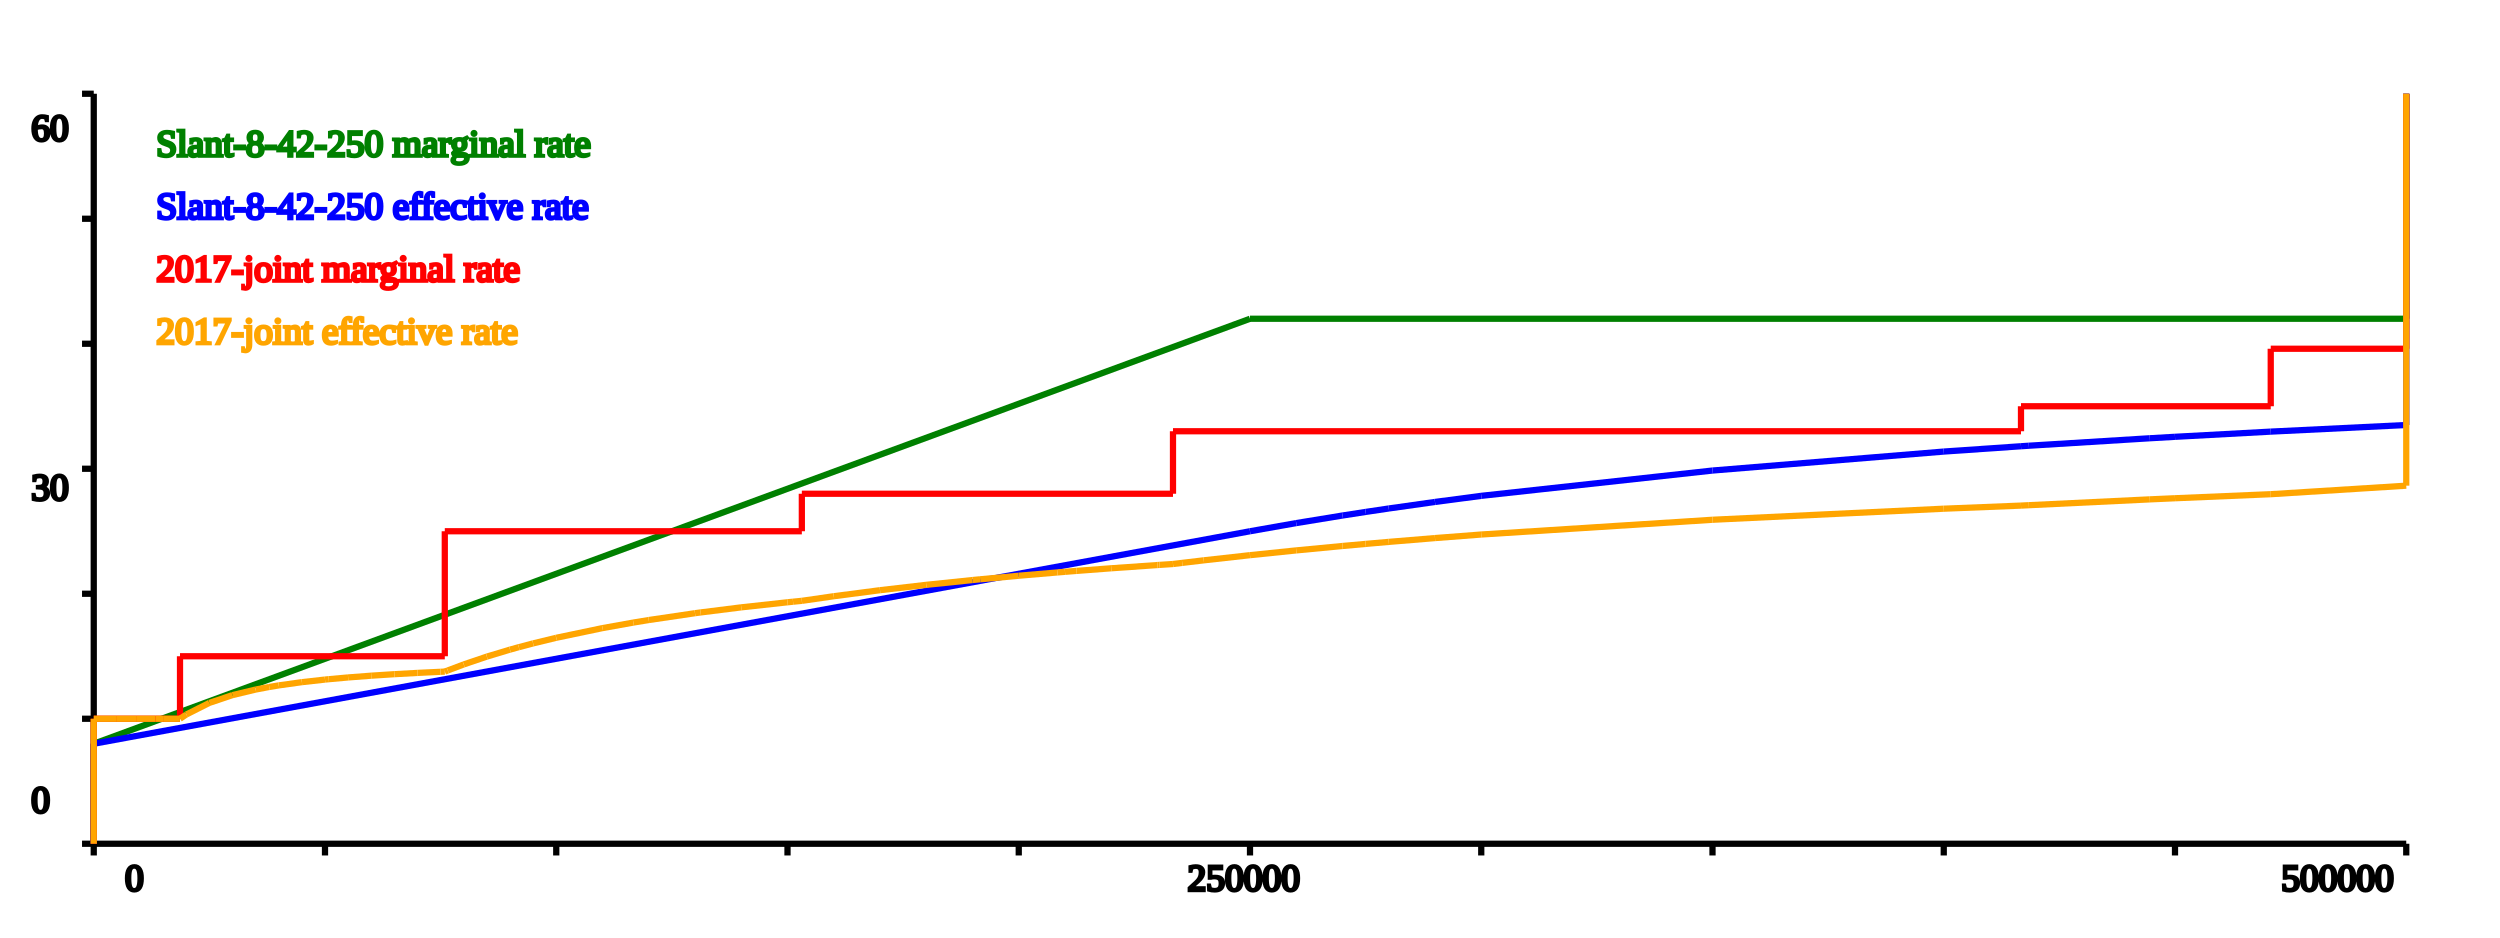
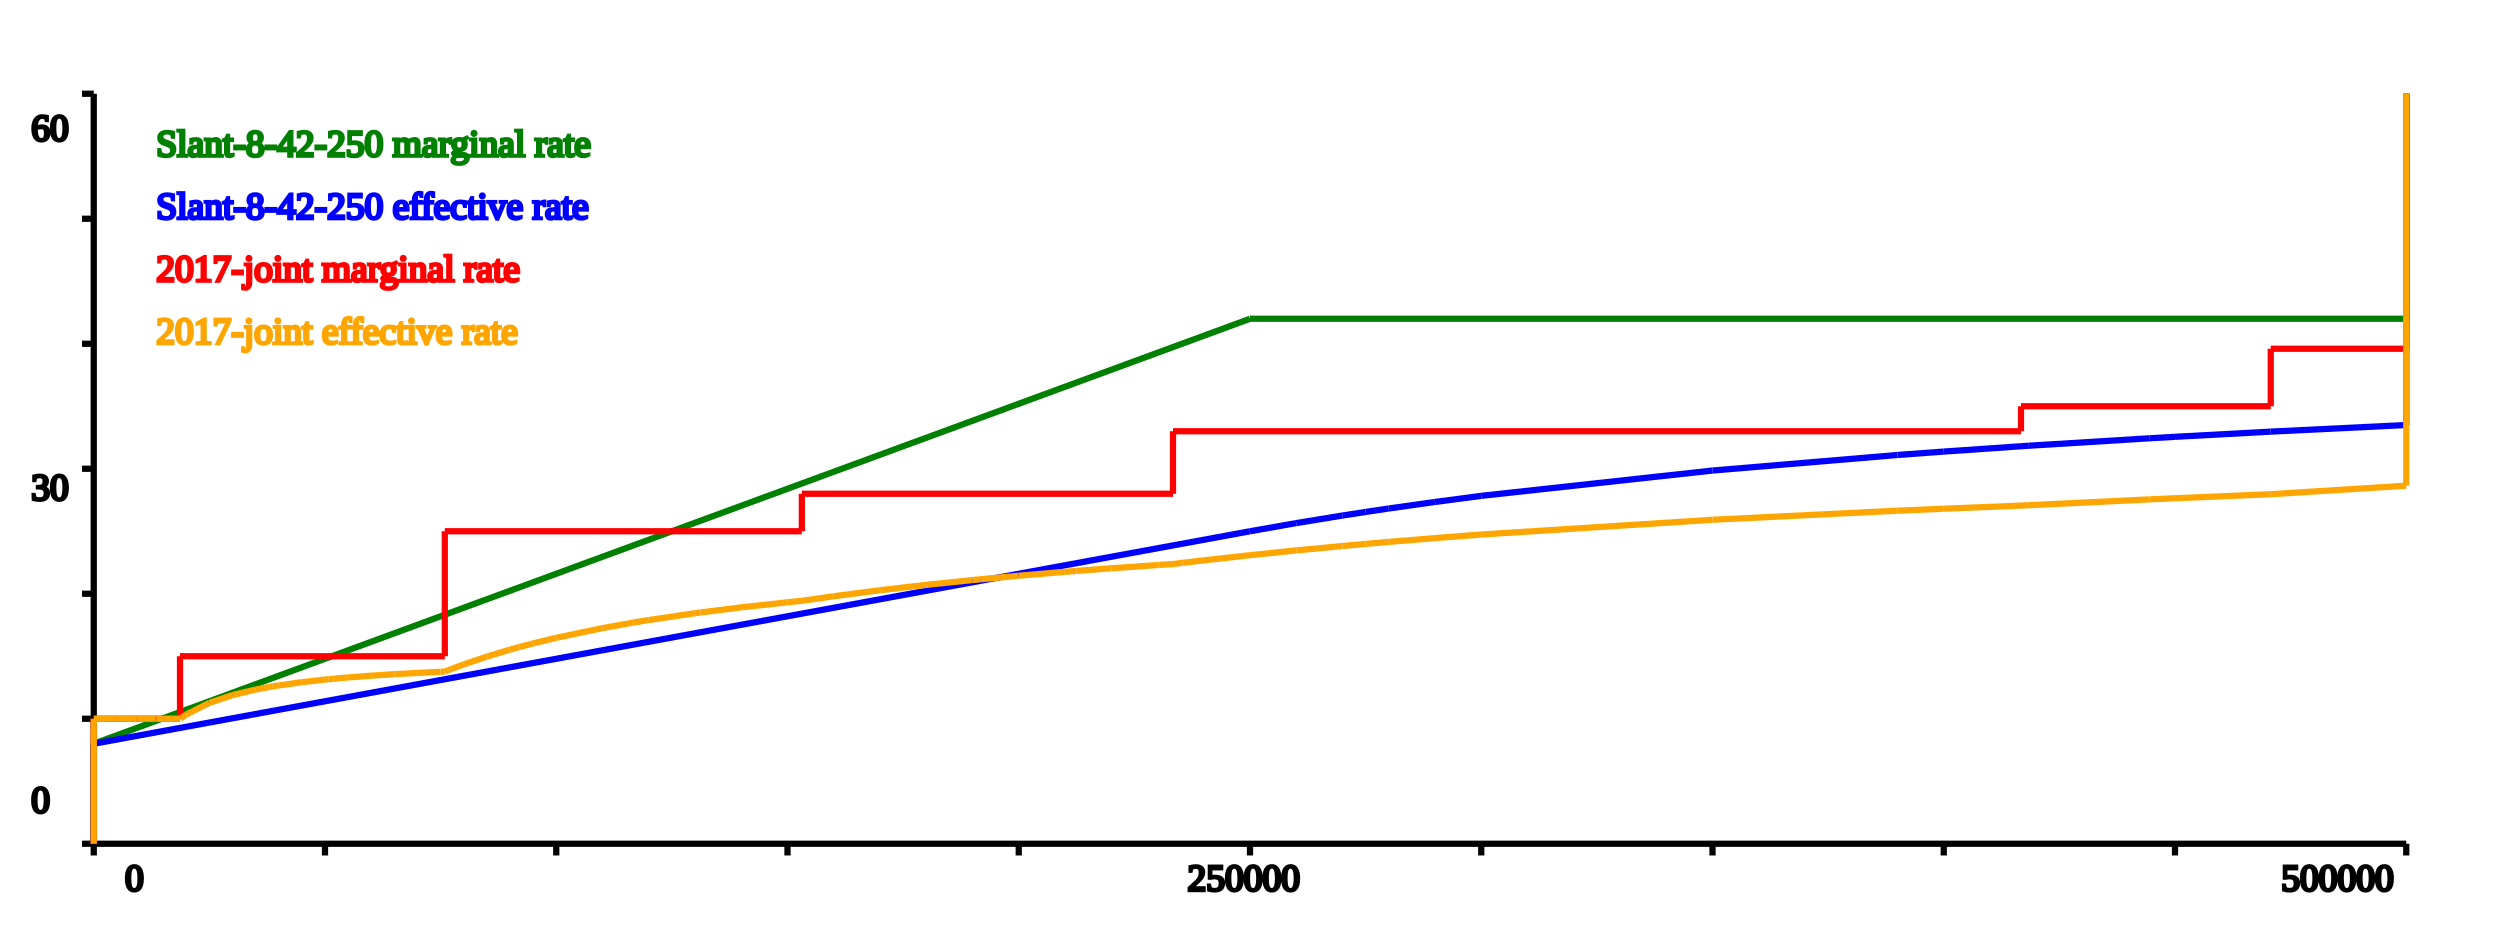
<svg xmlns="http://www.w3.org/2000/svg" height="300" width="800">
-   <g id="n1107227">
-     <g id="axis7084638" />
-     <g id="axisn8844577">
+   <g id="n0902119">
+     <g id="axis8837969" />
+     <g id="axisn8513434">
      <line style="stroke: black; stroke-width: 2" x1="30" x2="770" y1="270" y2="270" />
      <line style="stroke: black; stroke-width: 2" x1="30" x2="30" y1="30" y2="270" />
      <line style="stroke: black; stroke-width: 2" x1="30" x2="30" y1="270" y2="273.75" />
      <text transform="rotate(90,30,277.5)" x="30" y="277.5" />
      <text transform="rotate(90,29.99926,277.5)" x="29.999" y="277.5" />
      <line style="stroke: black; stroke-width: 2" x1="104" x2="104" y1="270" y2="273.75" />
      <text transform="rotate(90,104,277.5)" x="104" y="277.5" />
      <text transform="rotate(90,103.9993,277.5)" x="103.999" y="277.5" />
      <line style="stroke: black; stroke-width: 2" x1="178" x2="178" y1="270" y2="273.75" />
      <text transform="rotate(90,178,277.5)" x="178" y="277.5" />
      <text transform="rotate(90,177.9993,277.5)" x="177.999" y="277.5" />
      <line style="stroke: black; stroke-width: 2" x1="252" x2="252" y1="270" y2="273.75" />
      <text transform="rotate(90,252,277.5)" x="252" y="277.5" />
      <text transform="rotate(90,251.9993,277.5)" x="251.999" y="277.5" />
      <line style="stroke: black; stroke-width: 2" x1="326" x2="326" y1="270" y2="273.75" />
      <text transform="rotate(90,326,277.5)" x="326" y="277.5" />
      <text transform="rotate(90,325.9993,277.5)" x="325.999" y="277.5" />
      <line style="stroke: black; stroke-width: 2" x1="400" x2="400" y1="270" y2="273.75" />
      <text transform="rotate(90,400,277.5)" x="400" y="277.5" />
      <text transform="rotate(90,399.9993,277.5)" x="399.999" y="277.5" />
      <line style="stroke: black; stroke-width: 2" x1="474" x2="474" y1="270" y2="273.75" />
      <text transform="rotate(90,474,277.5)" x="474" y="277.5" />
      <text transform="rotate(90,473.9993,277.5)" x="473.999" y="277.5" />
      <line style="stroke: black; stroke-width: 2" x1="548" x2="548" y1="270" y2="273.75" />
      <text transform="rotate(90,548,277.5)" x="548" y="277.5" />
      <text transform="rotate(90,547.9993,277.5)" x="547.999" y="277.5" />
      <line style="stroke: black; stroke-width: 2" x1="622" x2="622" y1="270" y2="273.75" />
      <text transform="rotate(90,622,277.5)" x="622" y="277.5" />
      <text transform="rotate(90,621.9993,277.5)" x="621.999" y="277.5" />
      <line style="stroke: black; stroke-width: 2" x1="696" x2="696" y1="270" y2="273.75" />
      <text transform="rotate(90,696,277.5)" x="696" y="277.5" />
      <text transform="rotate(90,695.9993,277.5)" x="695.999" y="277.5" />
      <line style="stroke: black; stroke-width: 2" x1="770" x2="770" y1="270" y2="273.75" />
      <text transform="rotate(90,770,277.5)" x="770" y="277.5" />
      <text transform="rotate(90,769.9993,277.5)" x="769.999" y="277.5" />
      <line style="stroke: black; stroke-width: 2" x1="30" x2="26.25" y1="270" y2="270" />
      <text x="0" y="270" />
      <text x="29.999" y="270" />
      <line style="stroke: black; stroke-width: 2" x1="30" x2="26.25" y1="230" y2="230" />
      <text x="0" y="230" />
      <text x="30.014" y="230" />
      <line style="stroke: black; stroke-width: 2" x1="30" x2="26.25" y1="190" y2="190" />
      <text x="0" y="190" />
      <text x="30.029" y="190" />
      <line style="stroke: black; stroke-width: 2" x1="30" x2="26.25" y1="150" y2="150" />
      <text x="0" y="150" />
      <text x="30.044" y="150" />
      <line style="stroke: black; stroke-width: 2" x1="30" x2="26.25" y1="110" y2="110" />
      <text x="0" y="110" />
      <text x="30.058" y="110" />
      <line style="stroke: black; stroke-width: 2" x1="30" x2="26.25" y1="70" y2="70" />
      <text x="0" y="70" />
      <text x="30.073" y="70" />
      <line style="stroke: black; stroke-width: 2" x1="30" x2="26.25" y1="30" y2="30" />
      <text x="0" y="30" />
      <text x="30.088" y="30" />
    </g>
  </g>
  <text fill="black" stroke="black" x="40" y="285">0</text>
  <text fill="black" stroke="black" x="380" y="285">250000</text>
  <text fill="black" stroke="black" x="730" y="285">500000</text>
  <text fill="black" stroke="black" x="10" y="260">0</text>
  <text fill="black" stroke="black" x="10" y="160">30</text>
  <text fill="black" stroke="black" x="10" y="45">60</text>
-   <g id="n8533533">
-     <g id="line0248063" />
-     <g id="linen8550092">
+   <g id="n8100704">
+     <g id="line3474916" />
+     <g id="linen3791511">
      <line style="fill: green; stroke: green; stroke-width: 2" x1="30" x2="30" y1="270" y2="238" />
      <line style="fill: green; stroke: green; stroke-width: 2" x1="30" x2="400" y1="238" y2="102" />
      <line style="fill: green; stroke: green; stroke-width: 2" x1="400" x2="770" y1="102" y2="102" />
      <line style="fill: green; stroke: green; stroke-width: 2" x1="770" x2="770" y1="102" y2="30" />
    </g>
  </g>
  <text fill="green" stroke="green" x="50" y="50">Slant-8-42-250 marginal rate</text>
-   <g id="n0805990">
-     <g id="line4019806" />
-     <g id="linen5795855">
+   <g id="n7185340">
+     <g id="line8899325" />
+     <g id="linen7533595">
      <line style="fill: blue; stroke: blue; stroke-width: 2" x1="30" x2="30" y1="270" y2="238" />
      <line style="fill: blue; stroke: blue; stroke-width: 2" x1="30" x2="400" y1="238" y2="170" />
      <line style="fill: blue; stroke: blue; stroke-width: 2" x1="400" x2="414.8" y1="170" y2="167.385" />
      <line style="fill: blue; stroke: blue; stroke-width: 2" x1="414.8" x2="429.6" y1="167.385" y2="164.963" />
      <line style="fill: blue; stroke: blue; stroke-width: 2" x1="429.6" x2="437" y1="164.963" y2="163.818" />
      <line style="fill: blue; stroke: blue; stroke-width: 2" x1="437" x2="444.4" y1="163.818" y2="162.714" />
      <line style="fill: blue; stroke: blue; stroke-width: 2" x1="444.4" x2="459.2" y1="162.714" y2="160.621" />
      <line style="fill: blue; stroke: blue; stroke-width: 2" x1="459.2" x2="474" y1="160.621" y2="158.667" />
      <line style="fill: blue; stroke: blue; stroke-width: 2" x1="474" x2="548" y1="158.667" y2="150.571" />
-       <line style="fill: blue; stroke: blue; stroke-width: 2" x1="548" x2="622" y1="150.571" y2="144.5" />
+       <line style="fill: blue; stroke: blue; stroke-width: 2" x1="548" x2="607.2" y1="150.571" y2="145.59" />
+       <line style="fill: blue; stroke: blue; stroke-width: 2" x1="607.2" x2="622" y1="145.59" y2="144.5" />
      <line style="fill: blue; stroke: blue; stroke-width: 2" x1="622" x2="646.716" y1="144.5" y2="142.797" />
      <line style="fill: blue; stroke: blue; stroke-width: 2" x1="646.716" x2="649.232" y1="142.797" y2="142.631" />
      <line style="fill: blue; stroke: blue; stroke-width: 2" x1="649.232" x2="687.934" y1="142.631" y2="140.241" />
      <line style="fill: blue; stroke: blue; stroke-width: 2" x1="687.934" x2="696" y1="140.241" y2="139.778" />
      <line style="fill: blue; stroke: blue; stroke-width: 2" x1="696" x2="726.636" y1="139.778" y2="138.116" />
      <line style="fill: blue; stroke: blue; stroke-width: 2" x1="726.636" x2="770" y1="138.116" y2="136" />
      <line style="fill: blue; stroke: blue; stroke-width: 2" x1="770" x2="770" y1="136" y2="30" />
    </g>
  </g>
  <text fill="blue" stroke="blue" x="50" y="70">Slant-8-42-250 effective rate</text>
-   <g id="n4173877">
-     <g id="line4354558" />
-     <g id="linen6853877">
+   <g id="n0292108">
+     <g id="line9047784" />
+     <g id="linen0600351">
      <line style="fill: red; stroke: red; stroke-width: 2" x1="30" x2="30" y1="270" y2="230" />
      <line style="fill: red; stroke: red; stroke-width: 2" x1="30" x2="57.602" y1="230" y2="230" />
      <line style="fill: red; stroke: red; stroke-width: 2" x1="57.602" x2="57.602" y1="230" y2="210" />
      <line style="fill: red; stroke: red; stroke-width: 2" x1="57.602" x2="142.332" y1="210" y2="210" />
      <line style="fill: red; stroke: red; stroke-width: 2" x1="142.332" x2="142.332" y1="210" y2="170" />
      <line style="fill: red; stroke: red; stroke-width: 2" x1="142.332" x2="256.588" y1="170" y2="170" />
      <line style="fill: red; stroke: red; stroke-width: 2" x1="256.588" x2="256.588" y1="170" y2="158" />
      <line style="fill: red; stroke: red; stroke-width: 2" x1="256.588" x2="375.358" y1="158" y2="158" />
      <line style="fill: red; stroke: red; stroke-width: 2" x1="375.358" x2="375.358" y1="158" y2="138" />
      <line style="fill: red; stroke: red; stroke-width: 2" x1="375.358" x2="646.716" y1="138" y2="138" />
      <line style="fill: red; stroke: red; stroke-width: 2" x1="646.716" x2="646.716" y1="138" y2="130" />
      <line style="fill: red; stroke: red; stroke-width: 2" x1="646.716" x2="726.636" y1="130" y2="130" />
      <line style="fill: red; stroke: red; stroke-width: 2" x1="726.636" x2="726.636" y1="130" y2="111.6" />
      <line style="fill: red; stroke: red; stroke-width: 2" x1="726.636" x2="770" y1="111.6" y2="111.6" />
      <line style="fill: red; stroke: red; stroke-width: 2" x1="770" x2="770" y1="111.6" y2="30" />
    </g>
  </g>
  <text fill="red" stroke="red" x="50" y="90">2017-joint marginal rate</text>
-   <g id="n4827582">
-     <g id="line9666854" />
-     <g id="linen4933165">
+   <g id="n9075407">
+     <g id="line7959818" />
+     <g id="linen2042215">
      <line style="fill: orange; stroke: orange; stroke-width: 2" x1="30" x2="30" y1="270" y2="230" />
      <line style="fill: orange; stroke: orange; stroke-width: 2" x1="30" x2="37.4" y1="230" y2="230" />
      <line style="fill: orange; stroke: orange; stroke-width: 2" x1="37.4" x2="43.801" y1="230" y2="230" />
-       <line style="fill: orange; stroke: orange; stroke-width: 2" x1="43.801" x2="44.8" y1="230" y2="230" />
+       <line style="fill: orange; stroke: orange; stroke-width: 2" x1="43.801" x2="44.097" y1="230" y2="230" />
+       <line style="fill: orange; stroke: orange; stroke-width: 2" x1="44.097" x2="44.8" y1="230" y2="230" />
      <line style="fill: orange; stroke: orange; stroke-width: 2" x1="44.8" x2="49.758" y1="230" y2="230" />
-       <line style="fill: orange; stroke: orange; stroke-width: 2" x1="49.758" x2="52.2" y1="230" y2="230" />
+       <line style="fill: orange; stroke: orange; stroke-width: 2" x1="49.758" x2="50.128" y1="230" y2="230" />
+       <line style="fill: orange; stroke: orange; stroke-width: 2" x1="50.128" x2="52.2" y1="230" y2="230" />
      <line style="fill: orange; stroke: orange; stroke-width: 2" x1="52.2" x2="57.306" y1="230" y2="230" />
      <line style="fill: orange; stroke: orange; stroke-width: 2" x1="57.306" x2="57.602" y1="230" y2="230" />
-       <line style="fill: orange; stroke: orange; stroke-width: 2" x1="57.602" x2="59.6" y1="230" y2="228.65" />
+       <line style="fill: orange; stroke: orange; stroke-width: 2" x1="57.602" x2="58.194" y1="230" y2="229.58" />
+       <line style="fill: orange; stroke: orange; stroke-width: 2" x1="58.194" x2="59.6" y1="229.58" y2="228.65" />
      <line style="fill: orange; stroke: orange; stroke-width: 2" x1="59.6" x2="67" y1="228.65" y2="224.92" />
      <line style="fill: orange; stroke: orange; stroke-width: 2" x1="67" x2="74.4" y1="224.92" y2="222.433" />
      <line style="fill: orange; stroke: orange; stroke-width: 2" x1="74.4" x2="81.8" y1="222.433" y2="220.657" />
      <line style="fill: orange; stroke: orange; stroke-width: 2" x1="81.8" x2="86.166" y1="220.657" y2="219.829" />
-       <line style="fill: orange; stroke: orange; stroke-width: 2" x1="86.166" x2="89.2" y1="219.829" y2="219.325" />
+       <line style="fill: orange; stroke: orange; stroke-width: 2" x1="86.166" x2="87.276" y1="219.829" y2="219.638" />
+       <line style="fill: orange; stroke: orange; stroke-width: 2" x1="87.276" x2="89.2" y1="219.638" y2="219.325" />
      <line style="fill: orange; stroke: orange; stroke-width: 2" x1="89.2" x2="96.6" y1="219.325" y2="218.289" />
      <line style="fill: orange; stroke: orange; stroke-width: 2" x1="96.6" x2="104" y1="218.289" y2="217.46" />
      <line style="fill: orange; stroke: orange; stroke-width: 2" x1="104" x2="105.184" y1="217.46" y2="217.343" />
-       <line style="fill: orange; stroke: orange; stroke-width: 2" x1="105.184" x2="111.4" y1="217.343" y2="216.782" />
+       <line style="fill: orange; stroke: orange; stroke-width: 2" x1="105.184" x2="106.664" y1="217.343" y2="217.201" />
+       <line style="fill: orange; stroke: orange; stroke-width: 2" x1="106.664" x2="111.4" y1="217.201" y2="216.782" />
      <line style="fill: orange; stroke: orange; stroke-width: 2" x1="111.4" x2="118.8" y1="216.782" y2="216.217" />
      <line style="fill: orange; stroke: orange; stroke-width: 2" x1="118.8" x2="126.2" y1="216.217" y2="215.738" />
      <line style="fill: orange; stroke: orange; stroke-width: 2" x1="126.2" x2="133.6" y1="215.738" y2="215.329" />
      <line style="fill: orange; stroke: orange; stroke-width: 2" x1="133.6" x2="140.852" y1="215.329" y2="214.98" />
      <line style="fill: orange; stroke: orange; stroke-width: 2" x1="140.852" x2="141" y1="214.98" y2="214.973" />
      <line style="fill: orange; stroke: orange; stroke-width: 2" x1="141" x2="142.332" y1="214.973" y2="214.914" />
      <line style="fill: orange; stroke: orange; stroke-width: 2" x1="142.332" x2="143.294" y1="214.914" y2="214.533" />
-       <line style="fill: orange; stroke: orange; stroke-width: 2" x1="143.294" x2="148.4" y1="214.533" y2="212.613" />
+       <line style="fill: orange; stroke: orange; stroke-width: 2" x1="143.294" x2="144.552" y1="214.533" y2="214.044" />
+       <line style="fill: orange; stroke: orange; stroke-width: 2" x1="144.552" x2="148.4" y1="214.044" y2="212.613" />
      <line style="fill: orange; stroke: orange; stroke-width: 2" x1="148.4" x2="155.8" y1="212.613" y2="210.106" />
      <line style="fill: orange; stroke: orange; stroke-width: 2" x1="155.8" x2="163.2" y1="210.106" y2="207.878" />
      <line style="fill: orange; stroke: orange; stroke-width: 2" x1="163.2" x2="166.012" y1="207.878" y2="207.095" />
      <line style="fill: orange; stroke: orange; stroke-width: 2" x1="166.012" x2="170.6" y1="207.095" y2="205.884" />
      <line style="fill: orange; stroke: orange; stroke-width: 2" x1="170.6" x2="178" y1="205.884" y2="204.09" />
      <line style="fill: orange; stroke: orange; stroke-width: 2" x1="178" x2="192.8" y1="204.09" y2="200.991" />
      <line style="fill: orange; stroke: orange; stroke-width: 2" x1="192.8" x2="202.679" y1="200.991" y2="199.218" />
      <line style="fill: orange; stroke: orange; stroke-width: 2" x1="202.679" x2="207.6" y1="199.218" y2="198.408" />
      <line style="fill: orange; stroke: orange; stroke-width: 2" x1="207.6" x2="222.4" y1="198.408" y2="196.223" />
      <line style="fill: orange; stroke: orange; stroke-width: 2" x1="222.4" x2="224.176" y1="196.223" y2="195.983" />
      <line style="fill: orange; stroke: orange; stroke-width: 2" x1="224.176" x2="237.2" y1="195.983" y2="194.35" />
      <line style="fill: orange; stroke: orange; stroke-width: 2" x1="237.2" x2="252" y1="194.35" y2="192.727" />
      <line style="fill: orange; stroke: orange; stroke-width: 2" x1="252" x2="253.776" y1="192.727" y2="192.546" />
      <line style="fill: orange; stroke: orange; stroke-width: 2" x1="253.776" x2="256.588" y1="192.546" y2="192.266" />
      <line style="fill: orange; stroke: orange; stroke-width: 2" x1="256.588" x2="266.8" y1="192.266" y2="190.789" />
      <line style="fill: orange; stroke: orange; stroke-width: 2" x1="266.8" x2="281.6" y1="190.789" y2="188.86" />
      <line style="fill: orange; stroke: orange; stroke-width: 2" x1="281.6" x2="296.4" y1="188.86" y2="187.146" />
      <line style="fill: orange; stroke: orange; stroke-width: 2" x1="296.4" x2="311.2" y1="187.146" y2="185.612" />
      <line style="fill: orange; stroke: orange; stroke-width: 2" x1="311.2" x2="313.642" y1="185.612" y2="185.374" />
      <line style="fill: orange; stroke: orange; stroke-width: 2" x1="313.642" x2="326" y1="185.374" y2="184.231" />
      <line style="fill: orange; stroke: orange; stroke-width: 2" x1="326" x2="338.358" y1="184.231" y2="183.18" />
      <line style="fill: orange; stroke: orange; stroke-width: 2" x1="338.358" x2="340.8" y1="183.18" y2="182.982" />
      <line style="fill: orange; stroke: orange; stroke-width: 2" x1="340.8" x2="344.5" y1="182.982" y2="182.688" />
      <line style="fill: orange; stroke: orange; stroke-width: 2" x1="344.5" x2="355.6" y1="182.688" y2="181.846" />
      <line style="fill: orange; stroke: orange; stroke-width: 2" x1="355.6" x2="370.4" y1="181.846" y2="180.81" />
      <line style="fill: orange; stroke: orange; stroke-width: 2" x1="370.4" x2="371.066" y1="180.81" y2="180.765" />
      <line style="fill: orange; stroke: orange; stroke-width: 2" x1="371.066" x2="375.358" y1="180.765" y2="180.482" />
      <line style="fill: orange; stroke: orange; stroke-width: 2" x1="375.358" x2="378.318" y1="180.482" y2="180.121" />
      <line style="fill: orange; stroke: orange; stroke-width: 2" x1="378.318" x2="385.2" y1="180.121" y2="179.305" />
      <line style="fill: orange; stroke: orange; stroke-width: 2" x1="385.2" x2="400" y1="179.305" y2="177.653" />
      <line style="fill: orange; stroke: orange; stroke-width: 2" x1="400" x2="414.8" y1="177.653" y2="176.128" />
      <line style="fill: orange; stroke: orange; stroke-width: 2" x1="414.8" x2="429.6" y1="176.128" y2="174.716" />
      <line style="fill: orange; stroke: orange; stroke-width: 2" x1="429.6" x2="437" y1="174.716" y2="174.048" />
      <line style="fill: orange; stroke: orange; stroke-width: 2" x1="437" x2="444.4" y1="174.048" y2="173.404" />
      <line style="fill: orange; stroke: orange; stroke-width: 2" x1="444.4" x2="459.2" y1="173.404" y2="172.183" />
      <line style="fill: orange; stroke: orange; stroke-width: 2" x1="459.2" x2="474" y1="172.183" y2="171.044" />
      <line style="fill: orange; stroke: orange; stroke-width: 2" x1="474" x2="548" y1="171.044" y2="166.323" />
-       <line style="fill: orange; stroke: orange; stroke-width: 2" x1="548" x2="622" y1="166.323" y2="162.783" />
+       <line style="fill: orange; stroke: orange; stroke-width: 2" x1="548" x2="607.2" y1="166.323" y2="163.418" />
+       <line style="fill: orange; stroke: orange; stroke-width: 2" x1="607.2" x2="622" y1="163.418" y2="162.783" />
      <line style="fill: orange; stroke: orange; stroke-width: 2" x1="622" x2="646.716" y1="162.783" y2="161.79" />
      <line style="fill: orange; stroke: orange; stroke-width: 2" x1="646.716" x2="649.232" y1="161.79" y2="161.661" />
      <line style="fill: orange; stroke: orange; stroke-width: 2" x1="649.232" x2="687.934" y1="161.661" y2="159.798" />
      <line style="fill: orange; stroke: orange; stroke-width: 2" x1="687.934" x2="696" y1="159.798" y2="159.437" />
      <line style="fill: orange; stroke: orange; stroke-width: 2" x1="696" x2="726.636" y1="159.437" y2="158.143" />
      <line style="fill: orange; stroke: orange; stroke-width: 2" x1="726.636" x2="770" y1="158.143" y2="155.415" />
      <line style="fill: orange; stroke: orange; stroke-width: 2" x1="770" x2="770" y1="155.415" y2="30" />
    </g>
  </g>
  <text fill="orange" stroke="orange" x="50" y="110">2017-joint effective rate</text>
</svg>
